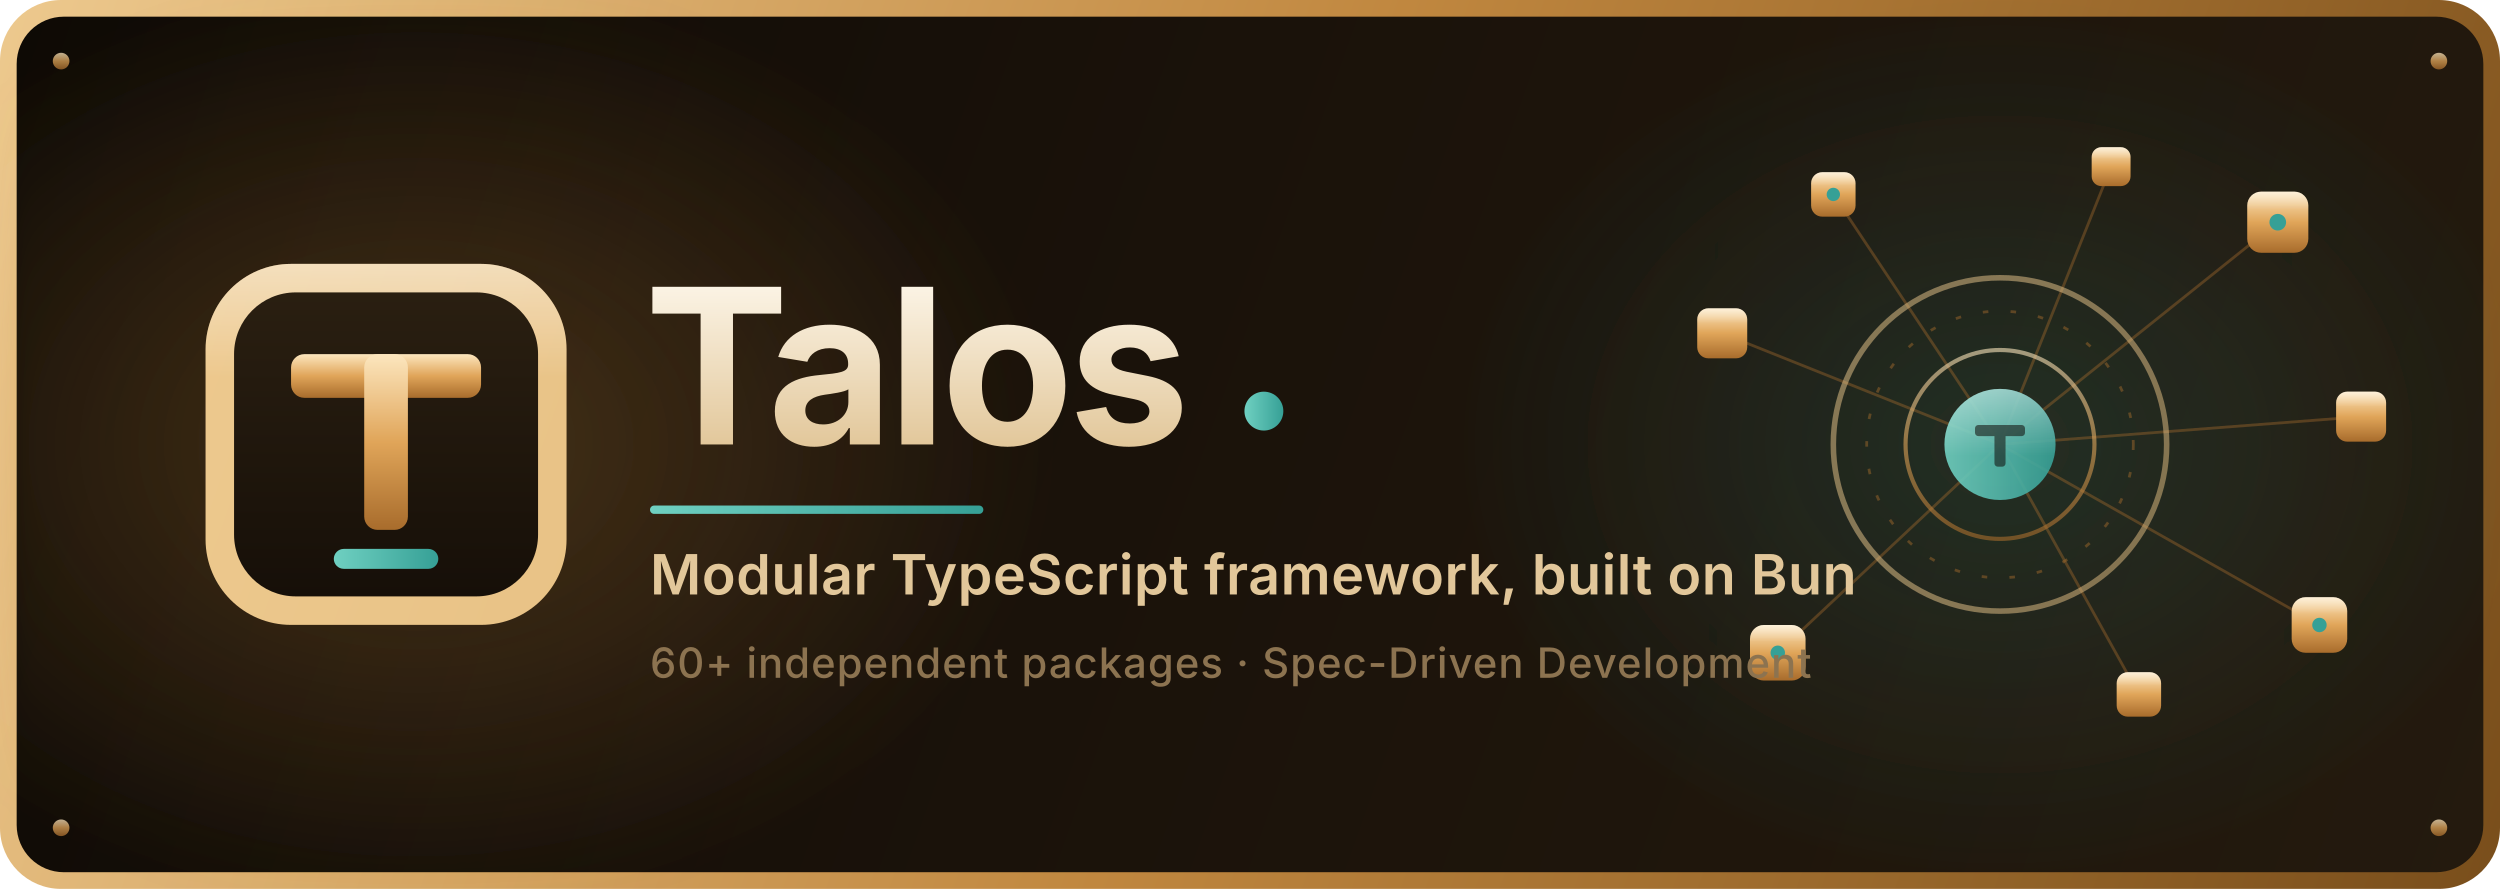
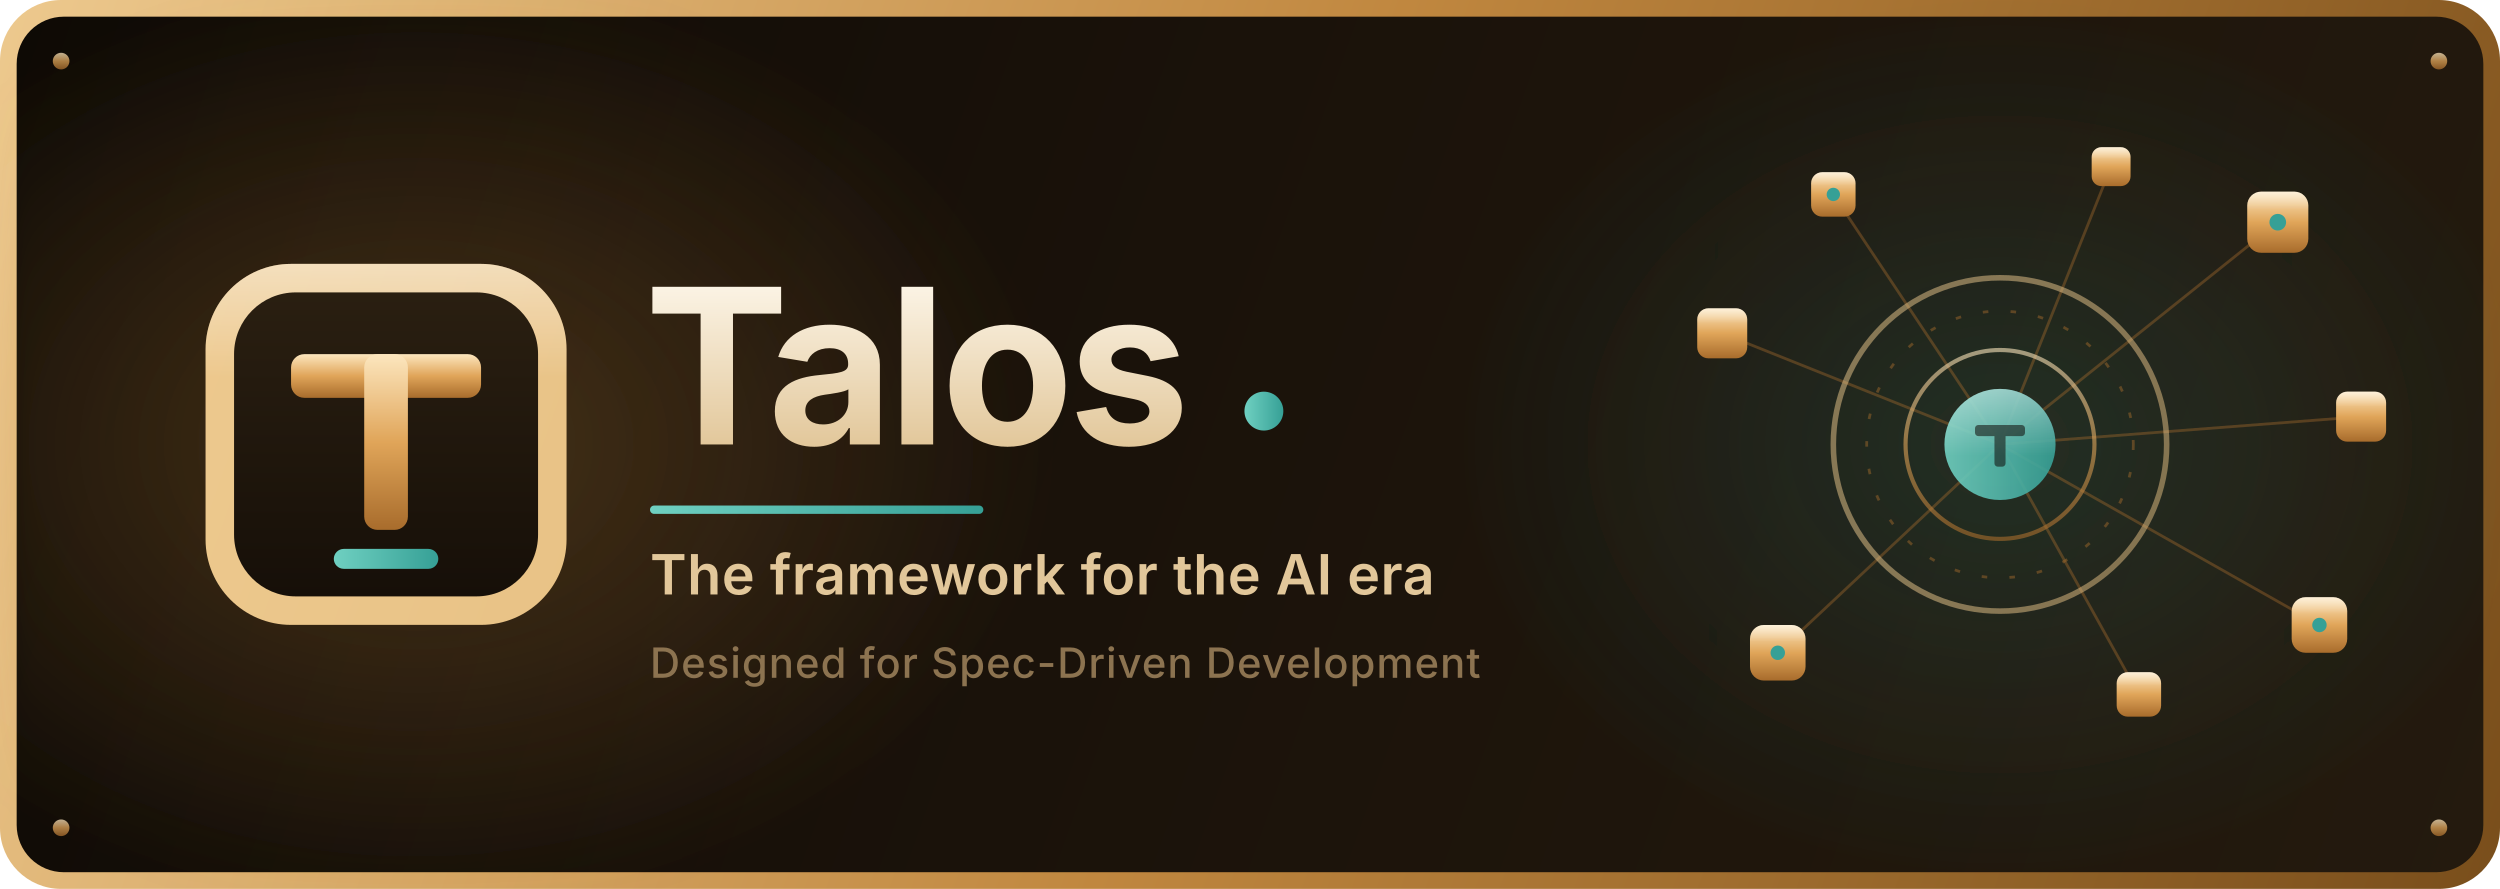
<svg xmlns="http://www.w3.org/2000/svg" width="900" height="320" viewBox="0 0 900 320" fill="none">
  <defs>
    <linearGradient id="frame" x1="0" y1="0" x2="900" y2="320" gradientUnits="userSpaceOnUse">
      <stop offset="0" stop-color="#EDC98E" />
      <stop offset="0.5" stop-color="#C0873F" />
      <stop offset="1" stop-color="#794E1B" />
    </linearGradient>
    <linearGradient id="bg" x1="0" y1="0" x2="900" y2="320" gradientUnits="userSpaceOnUse">
      <stop offset="0" stop-color="#0E0A05" />
      <stop offset="0.45" stop-color="#1A120A" />
      <stop offset="1" stop-color="#241A0E" />
    </linearGradient>
    <linearGradient id="panel" x1="0" y1="0" x2="0" y2="1">
      <stop offset="0" stop-color="#2A1F11" />
      <stop offset="1" stop-color="#160F08" />
    </linearGradient>
    <linearGradient id="mono" x1="0" y1="0" x2="0" y2="1">
      <stop offset="0" stop-color="#FCE6BE" />
      <stop offset="0.5" stop-color="#E0A559" />
      <stop offset="1" stop-color="#A86C2C" />
    </linearGradient>
    <linearGradient id="patina" x1="0" y1="0" x2="1" y2="0">
      <stop offset="0" stop-color="#6FD0C1" />
      <stop offset="1" stop-color="#36A096" />
    </linearGradient>
    <linearGradient id="gloss" x1="0" y1="0" x2="0" y2="1">
      <stop offset="0" stop-color="#FFFFFF" stop-opacity="0.42" />
      <stop offset="0.6" stop-color="#FFFFFF" stop-opacity="0" />
    </linearGradient>
    <linearGradient id="word" x1="0" y1="0" x2="0" y2="1">
      <stop offset="0" stop-color="#FBF3E4" />
      <stop offset="1" stop-color="#E2C79A" />
    </linearGradient>
    <radialGradient id="bronzeGlow" cx="50%" cy="50%" r="50%">
      <stop offset="0" stop-color="#C0873F" stop-opacity="0.30" />
      <stop offset="1" stop-color="#C0873F" stop-opacity="0" />
    </radialGradient>
    <radialGradient id="patinaGlow" cx="50%" cy="50%" r="50%">
      <stop offset="0" stop-color="#36A096" stop-opacity="0.18" />
      <stop offset="1" stop-color="#36A096" stop-opacity="0" />
    </radialGradient>
    <filter id="soft" x="-50%" y="-50%" width="200%" height="200%">
      <feGaussianBlur stdDeviation="6" />
    </filter>
  </defs>
  <rect x="0" y="0" width="900" height="320" rx="22" fill="url(#frame)" />
  <rect x="6" y="6" width="888" height="308" rx="17" fill="url(#bg)" />
  <ellipse cx="150" cy="160" rx="230" ry="170" fill="url(#bronzeGlow)" filter="url(#soft)" />
  <ellipse cx="720" cy="160" rx="200" ry="160" fill="url(#patinaGlow)" filter="url(#soft)" />
  <g transform="translate(720 160)">
    <g stroke="#A86C2C" stroke-width="1" opacity="0.4">
      <line x1="0" y1="0" x2="100" y2="-80" />
      <line x1="0" y1="0" x2="130" y2="-10" />
      <line x1="0" y1="0" x2="115" y2="65" />
      <line x1="0" y1="0" x2="50" y2="90" />
      <line x1="0" y1="0" x2="-80" y2="75" />
      <line x1="0" y1="0" x2="-100" y2="-40" />
      <line x1="0" y1="0" x2="-60" y2="-90" />
      <line x1="0" y1="0" x2="40" y2="-100" />
    </g>
    <circle cx="0" cy="0" r="60" fill="none" stroke="url(#frame)" stroke-width="2" opacity="0.5" />
    <circle cx="0" cy="0" r="48" fill="none" stroke="#A86C2C" stroke-width="1" opacity="0.45" stroke-dasharray="2 8" />
    <circle cx="0" cy="0" r="34" fill="none" stroke="url(#mono)" stroke-width="1.5" opacity="0.6" />
    <circle cx="0" cy="0" r="20" fill="url(#patina)" opacity="0.9" />
    <circle cx="0" cy="0" r="20" fill="url(#gloss)" />
    <g fill="#0E0A05" opacity="0.55">
      <rect x="-9" y="-7" width="18" height="4" rx="1.2" />
      <rect x="-2" y="-7" width="4" height="15" rx="1.2" />
    </g>
    <g>
      <g transform="translate(100 -80)">
        <rect x="-11" y="-11" width="22" height="22" rx="5" fill="url(#mono)" />
        <rect x="-11" y="-11" width="22" height="11" rx="5" fill="url(#gloss)" />
        <circle cx="0" cy="0" r="3" fill="#36A096" />
      </g>
      <g transform="translate(130 -10)">
        <rect x="-9" y="-9" width="18" height="18" rx="4" fill="url(#mono)" />
        <rect x="-9" y="-9" width="18" height="9" rx="4" fill="url(#gloss)" />
      </g>
      <g transform="translate(115 65)">
        <rect x="-10" y="-10" width="20" height="20" rx="5" fill="url(#mono)" />
        <rect x="-10" y="-10" width="20" height="10" rx="5" fill="url(#gloss)" />
        <circle cx="0" cy="0" r="2.6" fill="#36A096" />
      </g>
      <g transform="translate(50 90)">
        <rect x="-8" y="-8" width="16" height="16" rx="4" fill="url(#mono)" />
        <rect x="-8" y="-8" width="16" height="8" rx="4" fill="url(#gloss)" />
      </g>
      <g transform="translate(-80 75)">
        <rect x="-10" y="-10" width="20" height="20" rx="5" fill="url(#mono)" />
        <rect x="-10" y="-10" width="20" height="10" rx="5" fill="url(#gloss)" />
        <circle cx="0" cy="0" r="2.6" fill="#36A096" />
      </g>
      <g transform="translate(-100 -40)">
        <rect x="-9" y="-9" width="18" height="18" rx="4" fill="url(#mono)" />
        <rect x="-9" y="-9" width="18" height="9" rx="4" fill="url(#gloss)" />
      </g>
      <g transform="translate(-60 -90)">
        <rect x="-8" y="-8" width="16" height="16" rx="4" fill="url(#mono)" />
        <rect x="-8" y="-8" width="16" height="8" rx="4" fill="url(#gloss)" />
        <circle cx="0" cy="0" r="2.4" fill="#36A096" />
      </g>
      <g transform="translate(40 -100)">
        <rect x="-7" y="-7" width="14" height="14" rx="3.5" fill="url(#mono)" />
        <rect x="-7" y="-7" width="14" height="7" rx="3.5" fill="url(#gloss)" />
      </g>
    </g>
  </g>
  <g transform="translate(74 95) scale(3.42)">
    <rect x="0" y="0" width="38" height="38" rx="9" fill="url(#frame)" />
    <rect x="0" y="0" width="38" height="20" rx="9" fill="url(#gloss)" />
    <rect x="3" y="3" width="32" height="32" rx="6.5" fill="url(#panel)" />
    <g fill="url(#mono)">
      <rect x="9" y="9.5" width="20" height="4.6" rx="1.4" />
      <rect x="16.7" y="9.5" width="4.6" height="18.5" rx="1.4" />
    </g>
    <rect x="13.5" y="30" width="11" height="2.1" rx="1.05" fill="url(#patina)" />
  </g>
  <g>
    <text x="232" y="160" font-family="'Space Grotesk', 'Inter', system-ui, sans-serif" font-size="78" font-weight="700" letter-spacing="-2" fill="url(#word)">Talos</text>
    <circle cx="455" cy="148" r="7" fill="url(#patina)" />
    <rect x="234" y="182" width="120" height="3" rx="1.5" fill="url(#patina)" />
-     <text x="234" y="214" font-family="'Space Grotesk', 'Inter', system-ui, sans-serif" font-size="20" font-weight="600" letter-spacing="0.2" fill="#E2C79A">Modular TypeScript framework, built on Bun</text>
-     <text x="234" y="244" font-family="'Space Grotesk', 'Inter', system-ui, sans-serif" font-size="15" font-weight="500" letter-spacing="0.4" fill="#8C7350">60+ independent packages · Spec-Driven Development</text>
+     <text x="234" y="214" font-family="'Space Grotesk', 'Inter', system-ui, sans-serif" font-size="20" font-weight="600" letter-spacing="0.2" fill="#E2C79A">The framework for the AI era</text>
+     <text x="234" y="244" font-family="'Space Grotesk', 'Inter', system-ui, sans-serif" font-size="15" font-weight="500" letter-spacing="0.4" fill="#8C7350">Designed for Spec-Driven Development</text>
  </g>
  <g fill="url(#mono)" opacity="0.75">
    <circle cx="22" cy="22" r="3" />
    <circle cx="878" cy="22" r="3" />
    <circle cx="22" cy="298" r="3" />
    <circle cx="878" cy="298" r="3" />
  </g>
</svg>
